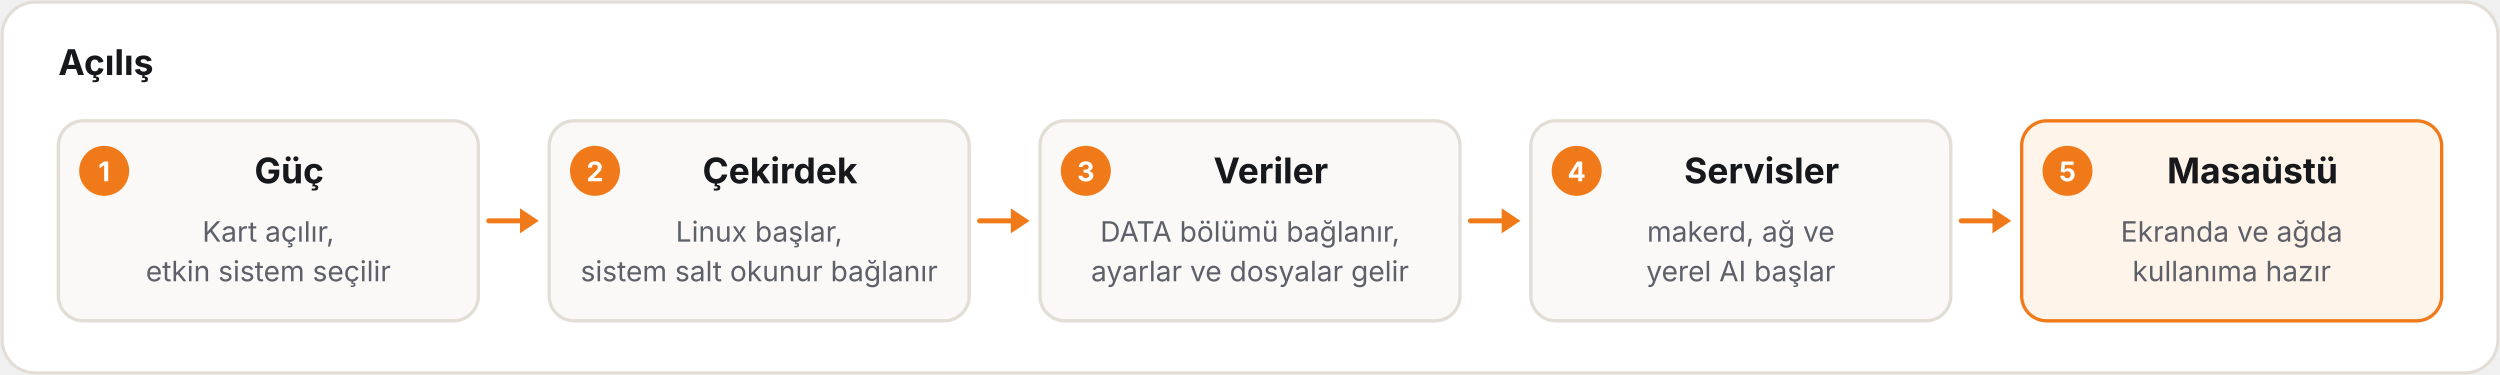
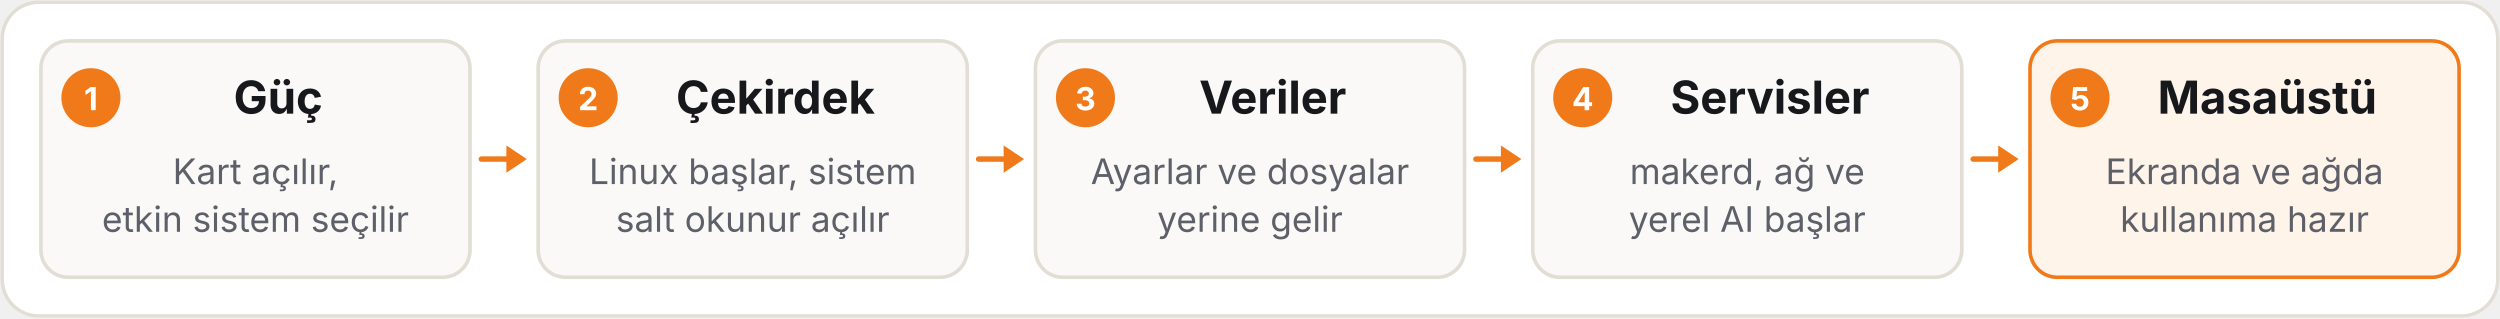
- <svg xmlns="http://www.w3.org/2000/svg" viewBox="0 0 1200 180" width="1200" height="180" role="img" aria-label="Açılış">
-   <rect x="1" y="1" width="1198" height="178" rx="16" fill="#ffffff" stroke="#e2ddd5" stroke-width="1.5" />
-   <text x="28" y="36" font-family="-apple-system, 'Segoe UI', Inter, Roboto, 'Helvetica Neue', Arial, sans-serif" font-size="17" font-weight="700" fill="#17181b" text-anchor="start">Açılış</text>
-   <rect x="28.0" y="58" width="201.6" height="96" rx="12" fill="#faf9f7" stroke="#e2ddd5" stroke-width="1.6" />
-   <circle cx="50.0" cy="82" r="12" fill="#f07a1a" />
-   <text x="50.0" y="87" font-family="-apple-system, 'Segoe UI', Inter, Roboto, 'Helvetica Neue', Arial, sans-serif" font-size="13" font-weight="700" fill="#fff" text-anchor="middle">1</text>
-   <text x="138.8" y="88" font-family="-apple-system, 'Segoe UI', Inter, Roboto, 'Helvetica Neue', Arial, sans-serif" font-size="17" font-weight="700" fill="#17181b" text-anchor="middle">Güç</text>
-   <text x="128.8" y="116" font-family="-apple-system, 'Segoe UI', Inter, Roboto, 'Helvetica Neue', Arial, sans-serif" font-size="13.5" font-weight="400" fill="#5d6068" text-anchor="middle">Kart açılır,</text>
-   <text x="128.8" y="135" font-family="-apple-system, 'Segoe UI', Inter, Roboto, 'Helvetica Neue', Arial, sans-serif" font-size="13.5" font-weight="400" fill="#5d6068" text-anchor="middle">etkin sistem seçilir</text>
-   <line x1="234.6" y1="106.0" x2="251.6" y2="106.0" stroke="#f07a1a" stroke-width="2.4" stroke-linecap="round" />
-   <path d="M249.6 100.0 L258.6 106.0 L249.6 112.0 Z" fill="#f07a1a" />
-   <rect x="263.6" y="58" width="201.6" height="96" rx="12" fill="#faf9f7" stroke="#e2ddd5" stroke-width="1.6" />
-   <circle cx="285.6" cy="82" r="12" fill="#f07a1a" />
-   <text x="285.6" y="87" font-family="-apple-system, 'Segoe UI', Inter, Roboto, 'Helvetica Neue', Arial, sans-serif" font-size="13" font-weight="700" fill="#fff" text-anchor="middle">2</text>
-   <text x="374.4" y="88" font-family="-apple-system, 'Segoe UI', Inter, Roboto, 'Helvetica Neue', Arial, sans-serif" font-size="17" font-weight="700" fill="#17181b" text-anchor="middle">Çekirdek</text>
-   <text x="364.4" y="116" font-family="-apple-system, 'Segoe UI', Inter, Roboto, 'Helvetica Neue', Arial, sans-serif" font-size="13.5" font-weight="400" fill="#5d6068" text-anchor="middle">Linux başlar,</text>
-   <text x="364.4" y="135" font-family="-apple-system, 'Segoe UI', Inter, Roboto, 'Helvetica Neue', Arial, sans-serif" font-size="13.5" font-weight="400" fill="#5d6068" text-anchor="middle">sistem salt okunur bağlanır</text>
-   <line x1="470.2" y1="106.0" x2="487.2" y2="106.0" stroke="#f07a1a" stroke-width="2.4" stroke-linecap="round" />
-   <path d="M485.2 100.0 L494.2 106.0 L485.2 112.0 Z" fill="#f07a1a" />
-   <rect x="499.2" y="58" width="201.6" height="96" rx="12" fill="#faf9f7" stroke="#e2ddd5" stroke-width="1.6" />
-   <circle cx="521.2" cy="82" r="12" fill="#f07a1a" />
-   <text x="521.2" y="87" font-family="-apple-system, 'Segoe UI', Inter, Roboto, 'Helvetica Neue', Arial, sans-serif" font-size="13" font-weight="700" fill="#fff" text-anchor="middle">3</text>
-   <text x="610.0" y="88" font-family="-apple-system, 'Segoe UI', Inter, Roboto, 'Helvetica Neue', Arial, sans-serif" font-size="17" font-weight="700" fill="#17181b" text-anchor="middle">Veriler</text>
-   <text x="600.0" y="116" font-family="-apple-system, 'Segoe UI', Inter, Roboto, 'Helvetica Neue', Arial, sans-serif" font-size="13.5" font-weight="400" fill="#5d6068" text-anchor="middle">DATA bölümü bağlanır,</text>
-   <text x="600.0" y="135" font-family="-apple-system, 'Segoe UI', Inter, Roboto, 'Helvetica Neue', Arial, sans-serif" font-size="13.5" font-weight="400" fill="#5d6068" text-anchor="middle">ayarlar ve dosyalar gelir</text>
-   <line x1="705.8" y1="106.0" x2="722.8" y2="106.0" stroke="#f07a1a" stroke-width="2.4" stroke-linecap="round" />
-   <path d="M720.8 100.0 L729.8 106.0 L720.8 112.0 Z" fill="#f07a1a" />
-   <rect x="734.8" y="58" width="201.6" height="96" rx="12" fill="#faf9f7" stroke="#e2ddd5" stroke-width="1.6" />
-   <circle cx="756.8" cy="82" r="12" fill="#f07a1a" />
-   <text x="756.8" y="87" font-family="-apple-system, 'Segoe UI', Inter, Roboto, 'Helvetica Neue', Arial, sans-serif" font-size="13" font-weight="700" fill="#fff" text-anchor="middle">4</text>
-   <text x="845.6" y="88" font-family="-apple-system, 'Segoe UI', Inter, Roboto, 'Helvetica Neue', Arial, sans-serif" font-size="17" font-weight="700" fill="#17181b" text-anchor="middle">Servisler</text>
-   <text x="835.6" y="116" font-family="-apple-system, 'Segoe UI', Inter, Roboto, 'Helvetica Neue', Arial, sans-serif" font-size="13.5" font-weight="400" fill="#5d6068" text-anchor="middle">makerd, ağ ve</text>
-   <text x="835.6" y="135" font-family="-apple-system, 'Segoe UI', Inter, Roboto, 'Helvetica Neue', Arial, sans-serif" font-size="13.5" font-weight="400" fill="#5d6068" text-anchor="middle">yerel AI başlar</text>
-   <line x1="941.4" y1="106.0" x2="958.4" y2="106.0" stroke="#f07a1a" stroke-width="2.4" stroke-linecap="round" />
-   <path d="M956.4 100.0 L965.4 106.0 L956.4 112.0 Z" fill="#f07a1a" />
-   <rect x="970.4" y="58" width="201.6" height="96" rx="12" fill="#fff4ea" stroke="#f07a1a" stroke-width="1.6" />
-   <circle cx="992.4" cy="82" r="12" fill="#f07a1a" />
-   <text x="992.4" y="87" font-family="-apple-system, 'Segoe UI', Inter, Roboto, 'Helvetica Neue', Arial, sans-serif" font-size="13" font-weight="700" fill="#fff" text-anchor="middle">5</text>
-   <text x="1081.2" y="88" font-family="-apple-system, 'Segoe UI', Inter, Roboto, 'Helvetica Neue', Arial, sans-serif" font-size="17" font-weight="700" fill="#17181b" text-anchor="middle">Masaüstü</text>
-   <text x="1071.2" y="116" font-family="-apple-system, 'Segoe UI', Inter, Roboto, 'Helvetica Neue', Arial, sans-serif" font-size="13.5" font-weight="400" fill="#5d6068" text-anchor="middle">Ekranda ve ağda</text>
-   <text x="1071.2" y="135" font-family="-apple-system, 'Segoe UI', Inter, Roboto, 'Helvetica Neue', Arial, sans-serif" font-size="13.5" font-weight="400" fill="#5d6068" text-anchor="middle">kullanıma hazır</text>
+ <svg xmlns="http://www.w3.org/2000/svg" viewBox="0 0 1100 140" width="1100" height="140" role="img" aria-label="Açılış">
+   <rect x="1" y="1" width="1098" height="138" rx="16" fill="#ffffff" stroke="#e2ddd5" stroke-width="1.5" />
+   <rect x="18.0" y="18" width="188.8" height="104" rx="12" fill="#faf9f7" stroke="#e2ddd5" stroke-width="1.6" />
+   <circle cx="40.0" cy="43" r="13" fill="#f07a1a" />
+   <text x="40.0" y="48.5" font-family="-apple-system, 'Segoe UI', Inter, Roboto, 'Helvetica Neue', Arial, sans-serif" font-size="14" font-weight="700" fill="#fff" text-anchor="middle">1</text>
+   <text x="122.4" y="50" font-family="-apple-system, 'Segoe UI', Inter, Roboto, 'Helvetica Neue', Arial, sans-serif" font-size="20" font-weight="700" fill="#17181b" text-anchor="middle">Güç</text>
+   <text x="112.4" y="81" font-family="-apple-system, 'Segoe UI', Inter, Roboto, 'Helvetica Neue', Arial, sans-serif" font-size="15.5" font-weight="400" fill="#5d6068" text-anchor="middle">Kart açılır,</text>
+   <text x="112.4" y="102" font-family="-apple-system, 'Segoe UI', Inter, Roboto, 'Helvetica Neue', Arial, sans-serif" font-size="15.5" font-weight="400" fill="#5d6068" text-anchor="middle">etkin sistem seçilir</text>
+   <line x1="211.8" y1="70.0" x2="224.8" y2="70.0" stroke="#f07a1a" stroke-width="2.4" stroke-linecap="round" />
+   <path d="M222.8 64.0 L231.8 70.0 L222.8 76.0 Z" fill="#f07a1a" />
+   <rect x="236.8" y="18" width="188.8" height="104" rx="12" fill="#faf9f7" stroke="#e2ddd5" stroke-width="1.6" />
+   <circle cx="258.8" cy="43" r="13" fill="#f07a1a" />
+   <text x="258.8" y="48.5" font-family="-apple-system, 'Segoe UI', Inter, Roboto, 'Helvetica Neue', Arial, sans-serif" font-size="14" font-weight="700" fill="#fff" text-anchor="middle">2</text>
+   <text x="341.2" y="50" font-family="-apple-system, 'Segoe UI', Inter, Roboto, 'Helvetica Neue', Arial, sans-serif" font-size="20" font-weight="700" fill="#17181b" text-anchor="middle">Çekirdek</text>
+   <text x="331.2" y="81" font-family="-apple-system, 'Segoe UI', Inter, Roboto, 'Helvetica Neue', Arial, sans-serif" font-size="15.5" font-weight="400" fill="#5d6068" text-anchor="middle">Linux başlar, sistem</text>
+   <text x="331.2" y="102" font-family="-apple-system, 'Segoe UI', Inter, Roboto, 'Helvetica Neue', Arial, sans-serif" font-size="15.5" font-weight="400" fill="#5d6068" text-anchor="middle">salt okunur açılır</text>
+   <line x1="430.6" y1="70.0" x2="443.6" y2="70.0" stroke="#f07a1a" stroke-width="2.4" stroke-linecap="round" />
+   <path d="M441.6 64.0 L450.6 70.0 L441.6 76.0 Z" fill="#f07a1a" />
+   <rect x="455.6" y="18" width="188.8" height="104" rx="12" fill="#faf9f7" stroke="#e2ddd5" stroke-width="1.6" />
+   <circle cx="477.6" cy="43" r="13" fill="#f07a1a" />
+   <text x="477.6" y="48.5" font-family="-apple-system, 'Segoe UI', Inter, Roboto, 'Helvetica Neue', Arial, sans-serif" font-size="14" font-weight="700" fill="#fff" text-anchor="middle">3</text>
+   <text x="560.0" y="50" font-family="-apple-system, 'Segoe UI', Inter, Roboto, 'Helvetica Neue', Arial, sans-serif" font-size="20" font-weight="700" fill="#17181b" text-anchor="middle">Veriler</text>
+   <text x="550.0" y="81" font-family="-apple-system, 'Segoe UI', Inter, Roboto, 'Helvetica Neue', Arial, sans-serif" font-size="15.5" font-weight="400" fill="#5d6068" text-anchor="middle">Ayarlar ve dosyalar</text>
+   <text x="550.0" y="102" font-family="-apple-system, 'Segoe UI', Inter, Roboto, 'Helvetica Neue', Arial, sans-serif" font-size="15.5" font-weight="400" fill="#5d6068" text-anchor="middle">yerine gelir</text>
+   <line x1="649.4" y1="70.0" x2="662.4" y2="70.0" stroke="#f07a1a" stroke-width="2.4" stroke-linecap="round" />
+   <path d="M660.4 64.0 L669.4 70.0 L660.4 76.0 Z" fill="#f07a1a" />
+   <rect x="674.4" y="18" width="188.8" height="104" rx="12" fill="#faf9f7" stroke="#e2ddd5" stroke-width="1.6" />
+   <circle cx="696.4" cy="43" r="13" fill="#f07a1a" />
+   <text x="696.4" y="48.5" font-family="-apple-system, 'Segoe UI', Inter, Roboto, 'Helvetica Neue', Arial, sans-serif" font-size="14" font-weight="700" fill="#fff" text-anchor="middle">4</text>
+   <text x="778.8" y="50" font-family="-apple-system, 'Segoe UI', Inter, Roboto, 'Helvetica Neue', Arial, sans-serif" font-size="20" font-weight="700" fill="#17181b" text-anchor="middle">Servisler</text>
+   <text x="768.8" y="81" font-family="-apple-system, 'Segoe UI', Inter, Roboto, 'Helvetica Neue', Arial, sans-serif" font-size="15.5" font-weight="400" fill="#5d6068" text-anchor="middle">makerd, ağ ve</text>
+   <text x="768.8" y="102" font-family="-apple-system, 'Segoe UI', Inter, Roboto, 'Helvetica Neue', Arial, sans-serif" font-size="15.5" font-weight="400" fill="#5d6068" text-anchor="middle">yerel AI başlar</text>
+   <line x1="868.2" y1="70.0" x2="881.2" y2="70.0" stroke="#f07a1a" stroke-width="2.4" stroke-linecap="round" />
+   <path d="M879.2 64.0 L888.2 70.0 L879.2 76.0 Z" fill="#f07a1a" />
+   <rect x="893.2" y="18" width="188.8" height="104" rx="12" fill="#fff4ea" stroke="#f07a1a" stroke-width="1.6" />
+   <circle cx="915.2" cy="43" r="13" fill="#f07a1a" />
+   <text x="915.2" y="48.5" font-family="-apple-system, 'Segoe UI', Inter, Roboto, 'Helvetica Neue', Arial, sans-serif" font-size="14" font-weight="700" fill="#fff" text-anchor="middle">5</text>
+   <text x="997.6" y="50" font-family="-apple-system, 'Segoe UI', Inter, Roboto, 'Helvetica Neue', Arial, sans-serif" font-size="20" font-weight="700" fill="#17181b" text-anchor="middle">Masaüstü</text>
+   <text x="987.6" y="81" font-family="-apple-system, 'Segoe UI', Inter, Roboto, 'Helvetica Neue', Arial, sans-serif" font-size="15.5" font-weight="400" fill="#5d6068" text-anchor="middle">Ekranda ve ağda</text>
+   <text x="987.6" y="102" font-family="-apple-system, 'Segoe UI', Inter, Roboto, 'Helvetica Neue', Arial, sans-serif" font-size="15.5" font-weight="400" fill="#5d6068" text-anchor="middle">kullanıma hazır</text>
</svg>
